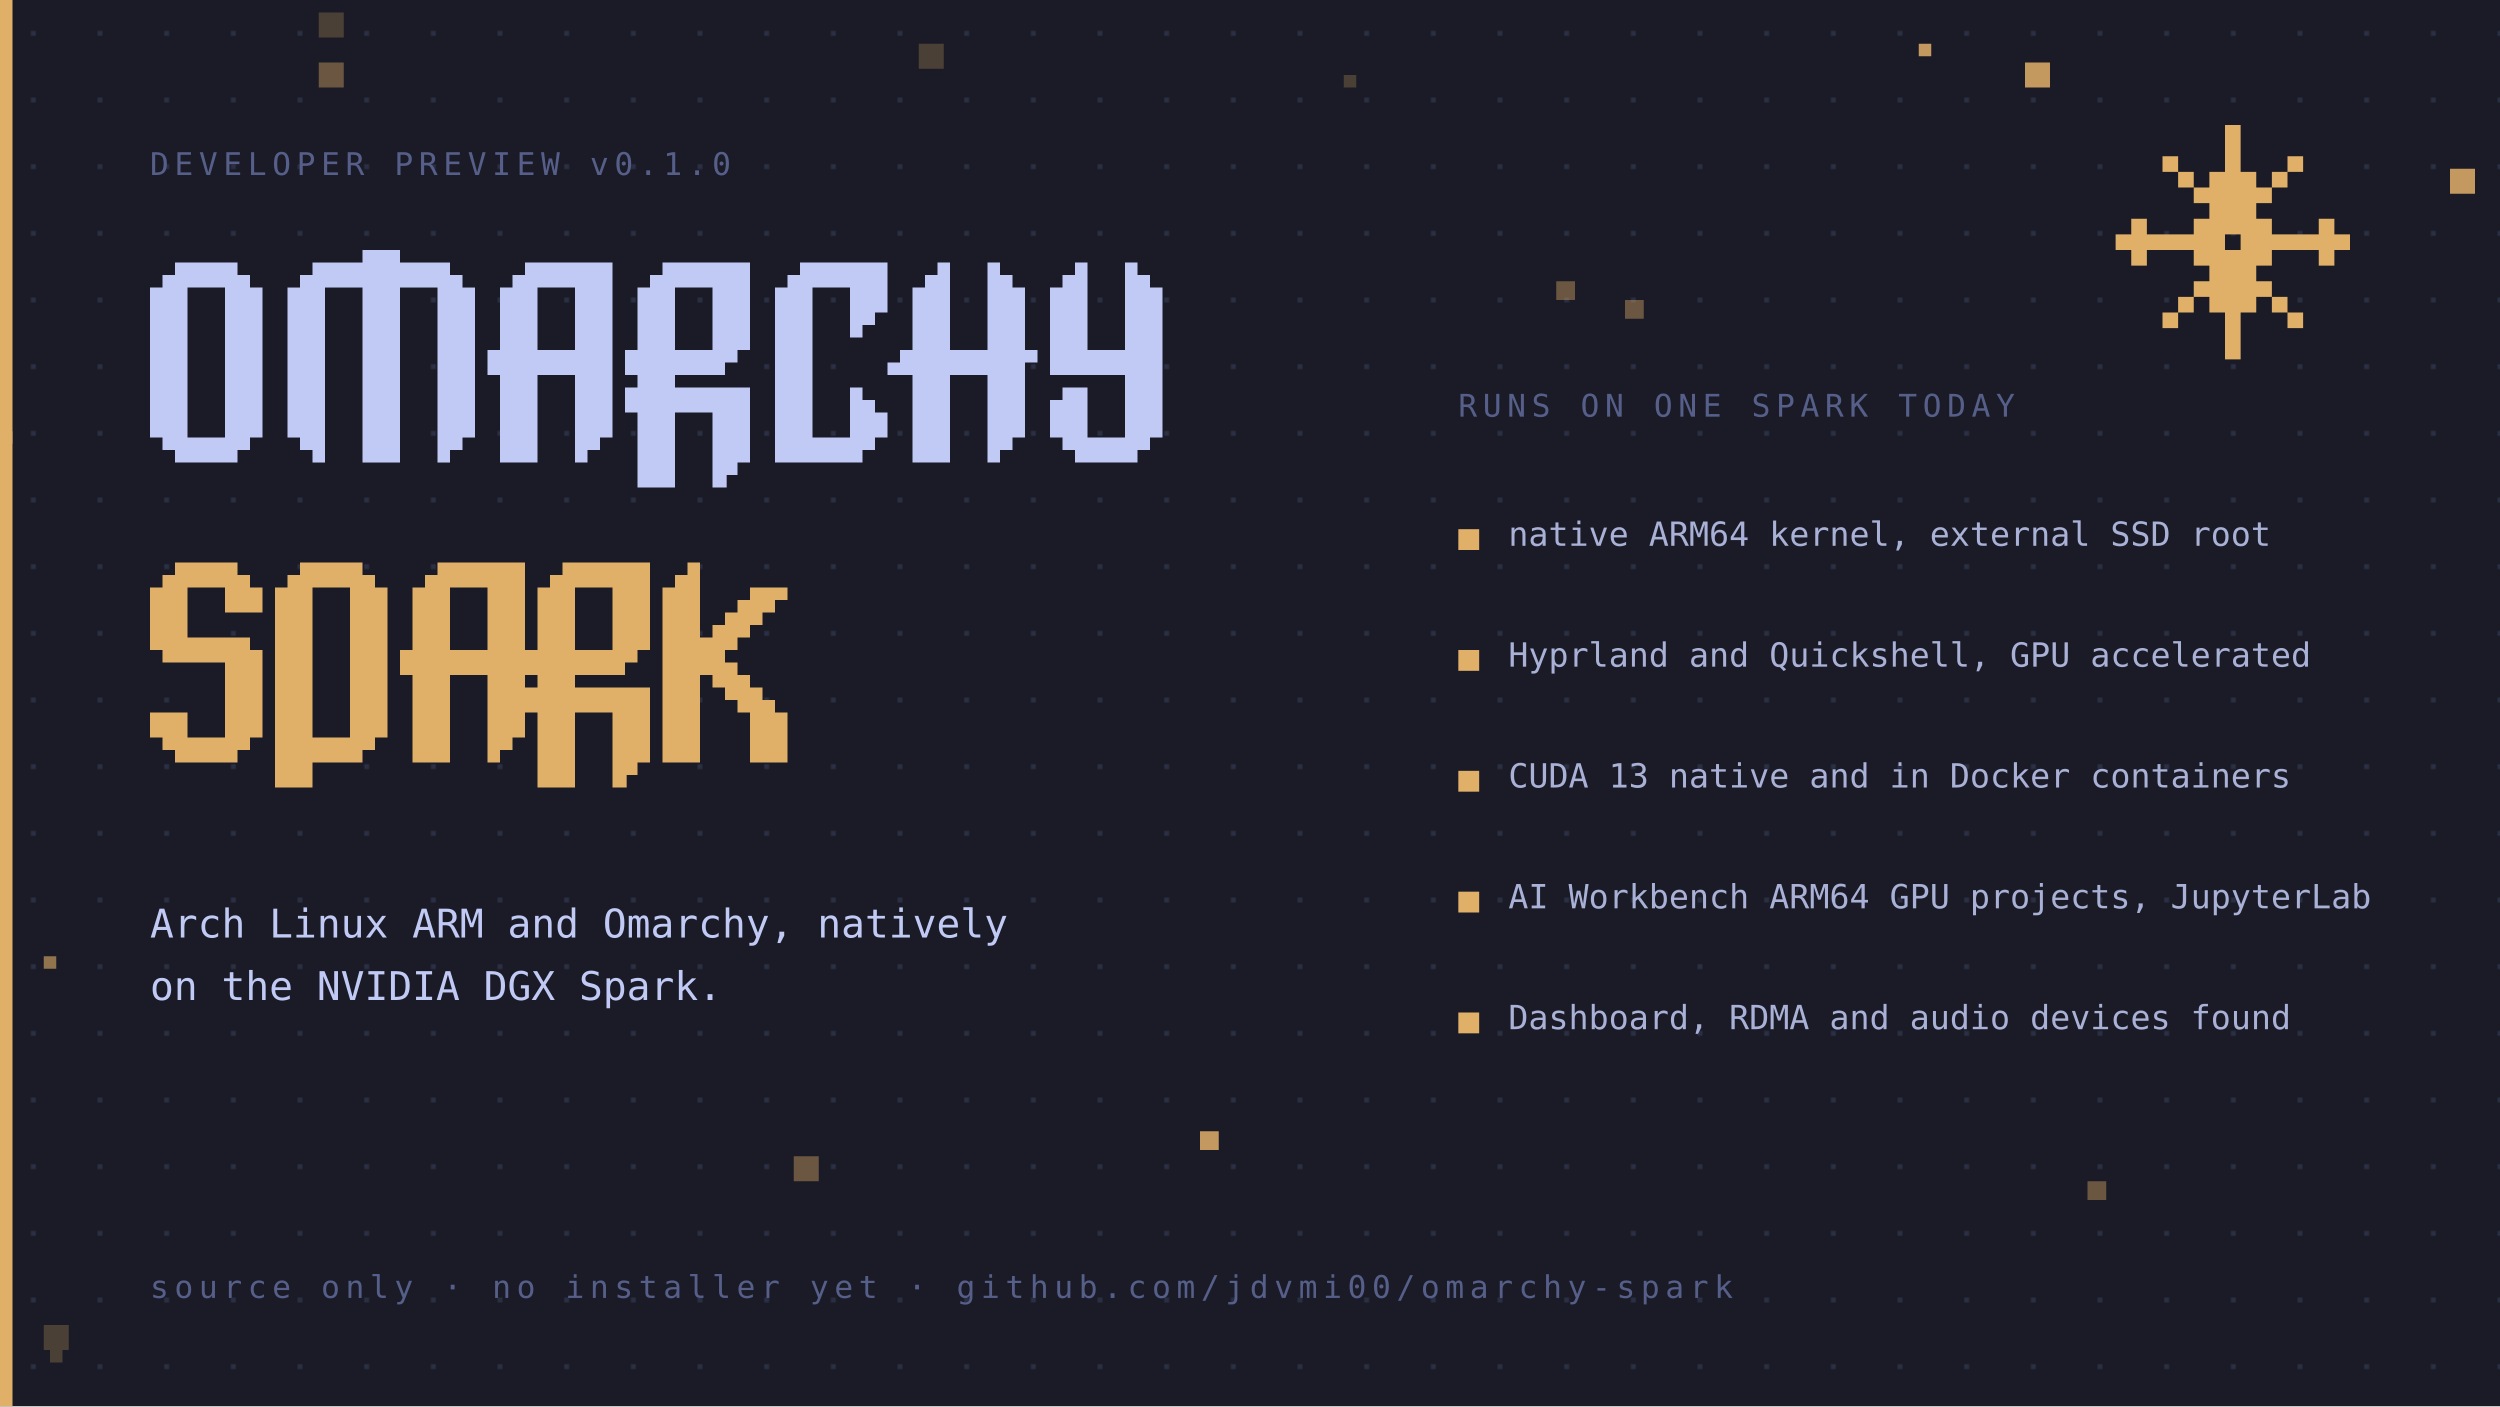
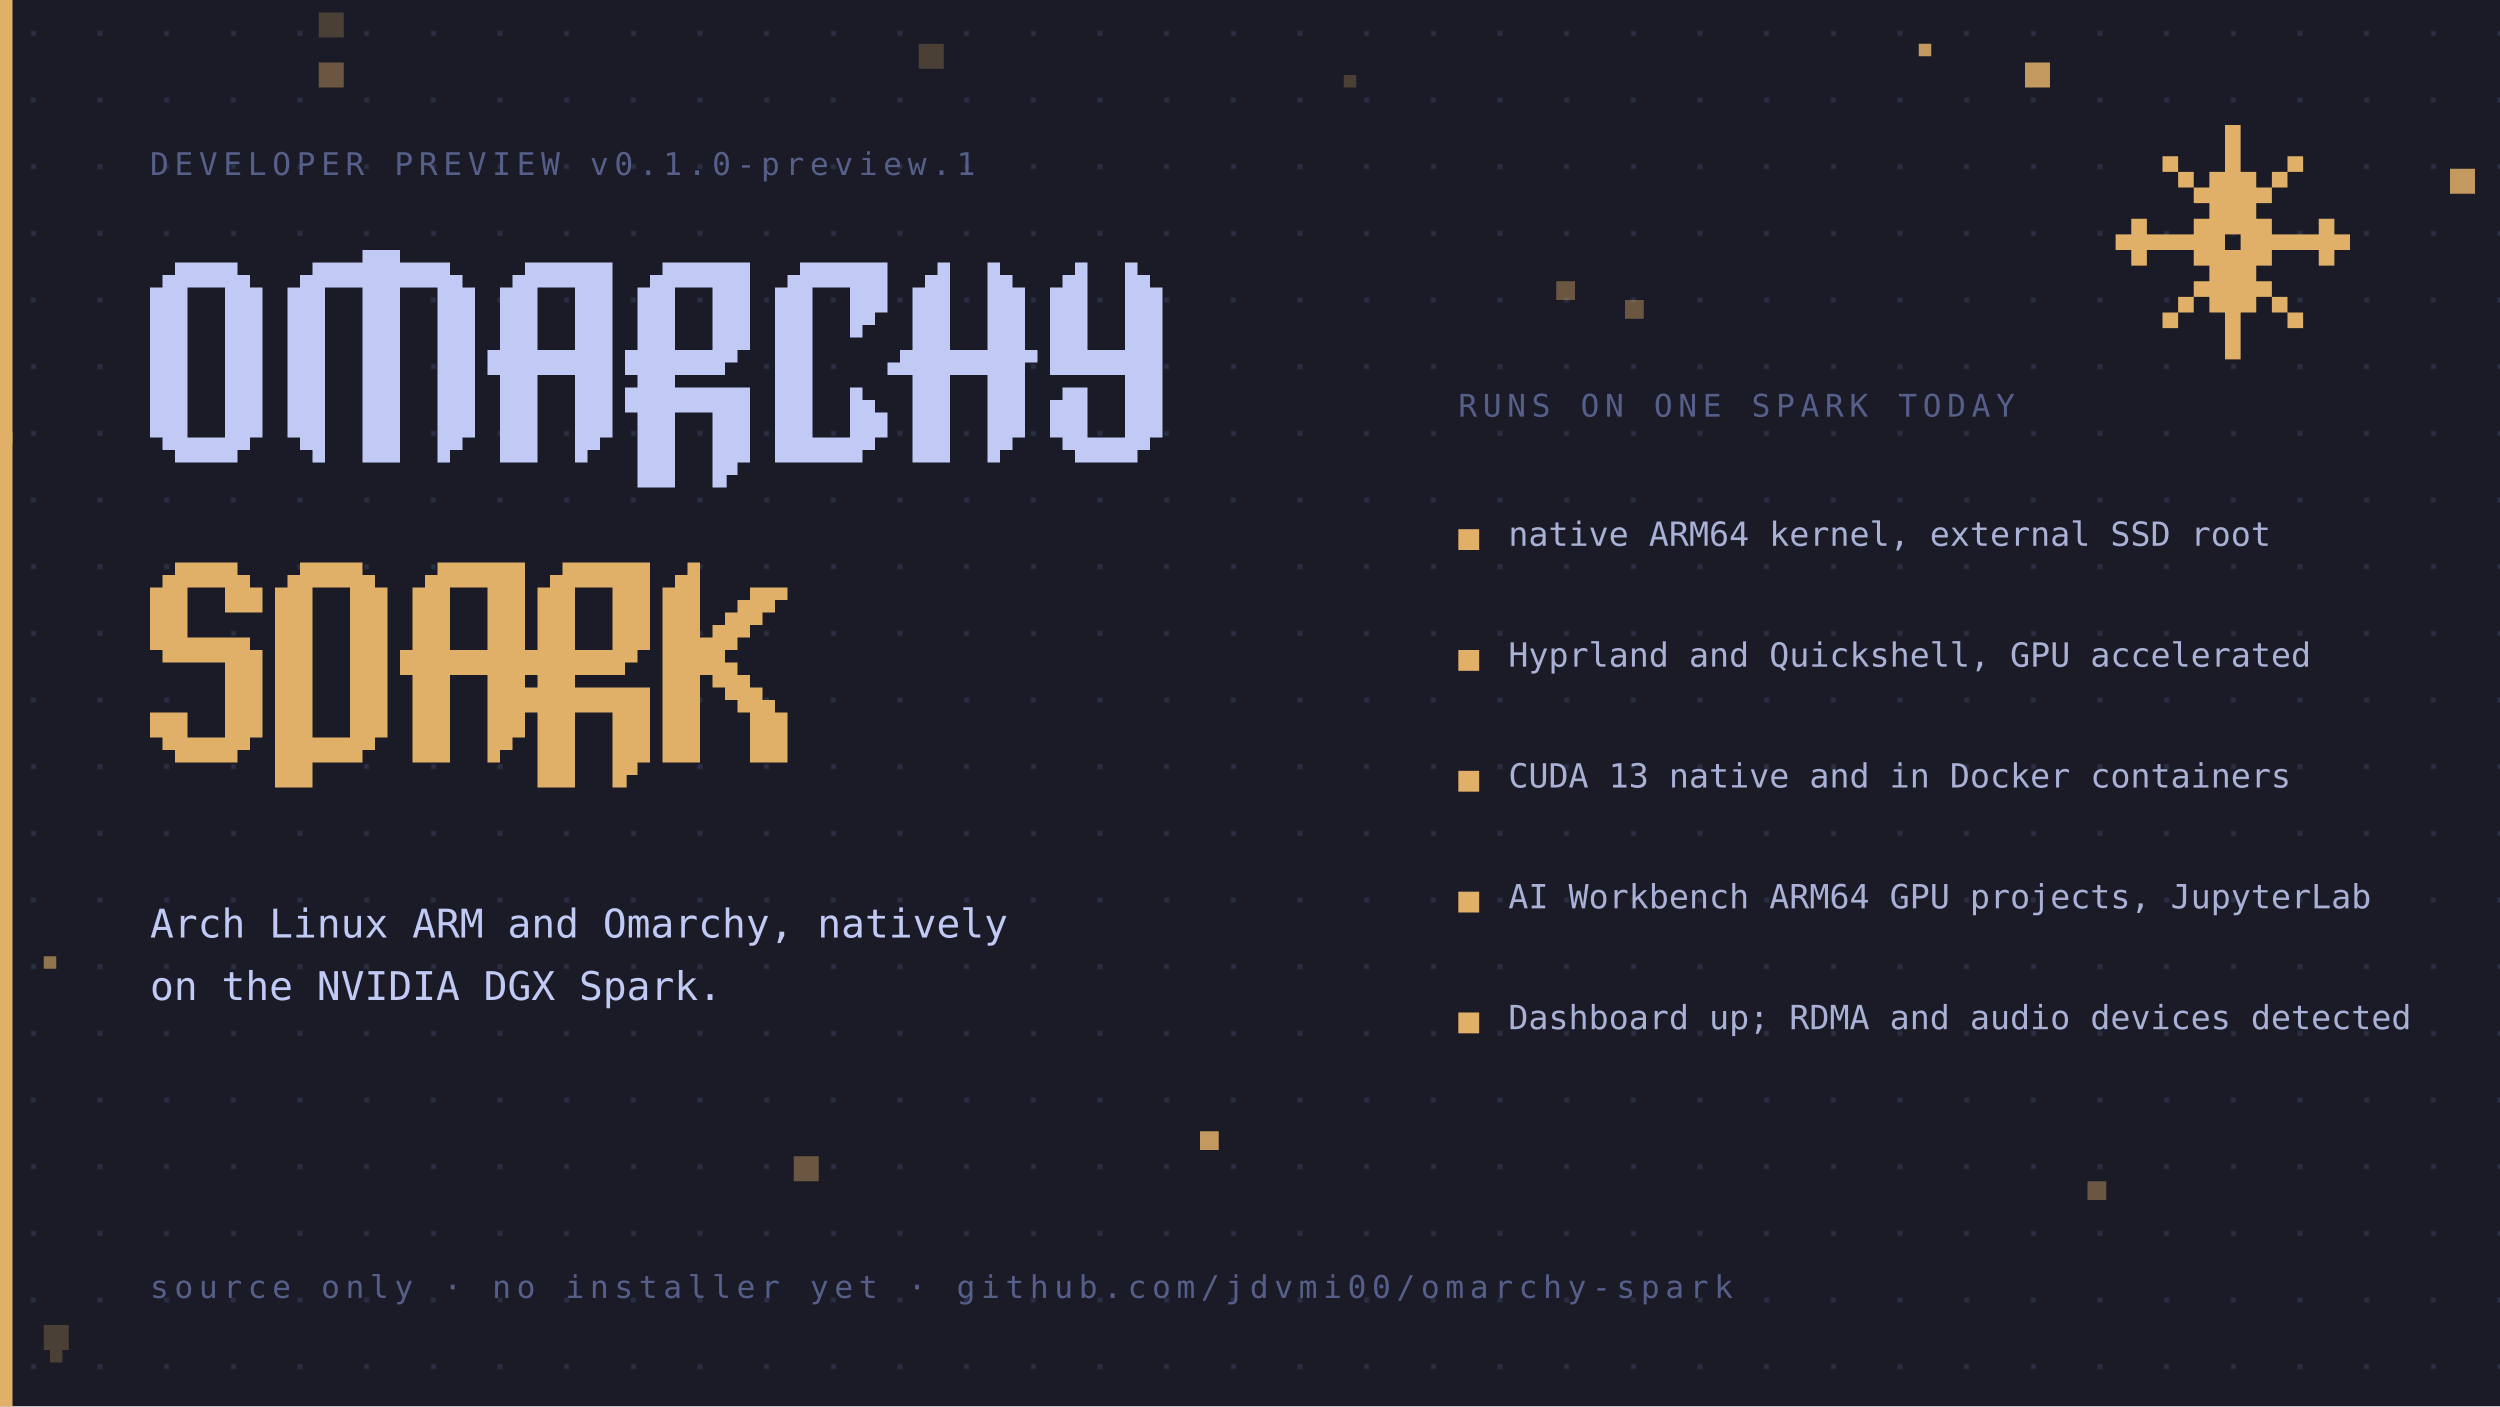
<svg xmlns="http://www.w3.org/2000/svg" width="1200" height="675" viewBox="0 0 1200 675">
  <rect width="1200" height="675" fill="#1a1b26" />
  <defs>
    <pattern id="dots" width="32" height="32" patternUnits="userSpaceOnUse">
      <rect x="14.8" y="14.8" width="2.4" height="2.4" fill="#292e42" />
    </pattern>
  </defs>
  <rect width="1200" height="675" fill="url(#dots)" />
  <rect x="0" y="0" width="6" height="675" fill="#e0af68" />
-   <text x="72" y="84" font-family="'JetBrainsMono Nerd Font','JetBrains Mono',ui-monospace,monospace" font-size="15" font-weight="500" fill="#565f89" text-anchor="start" letter-spacing="0.18em">DEVELOPER PREVIEW  v0.1.0</text>
+   <text x="72" y="84" font-family="'JetBrainsMono Nerd Font','JetBrains Mono',ui-monospace,monospace" font-size="15" font-weight="500" fill="#565f89" text-anchor="start" letter-spacing="0.18em">DEVELOPER PREVIEW  v0.1.0-preview.1</text>
  <g transform="translate(72 120) scale(0.4)" fill="#c0caf5">
    <path clip-rule="evenodd" fill-rule="evenodd" d="m105 30.002h15v14.997h15v180.001h-15v15h-15v15.002h-75v-15.002h-15v-15h-15v-180.001h15v-14.997h15v-15.002h75zm-60 194.998h45v-179.998h-45z" />
    <path clip-rule="evenodd" fill-rule="evenodd" d="m300 15h60v15h15v14.999h15v180.001h-15v15h-15v15h-15l-.004-209.998h-44.994v-.002h-.002v210.002h-45v-210h-44.998v179.997h-.002v30.003h-15v-15.002h-15v-15h-14.998v-180.001h14.998v-14.999h15v-15h60v-15h45z" />
    <path clip-rule="evenodd" fill-rule="evenodd" d="m555 225h-15v15h-15v15h-15v-105.001l-44.998.001v105.002h-45.002v-105.002h-15v-30.001h15v-75h15.002v-14.997h15v-15.002h105zm-89.998-105.001h44.998v-74.997h-44.998z" />
    <path clip-rule="evenodd" fill-rule="evenodd" d="m720 120h-15v15h-14.998v14.999l-60.002.001v15.002l90-.002v.002h.002l-.002 89.998h-15v15h-13v15h-17v-89.998h-45v90l-45-.002v-89.998h-14.998v-30h14.998v-15.002h-14.998v-30.001h14.998v-75h15v-14.997h15v-15.002h105.002zm-90-.001h45v-74.997h-45z" />
    <path clip-rule="evenodd" fill-rule="evenodd" d="m885 75h-15v15h-15v15h-15v-59.998h-45v179.998h45v-59.998h15v14.997h15v15.001h15v30h-15v15h-15v15.002l-105-.002v-210.001h14.998v-14.997h15.002v-15.002h105z" />
    <path clip-rule="evenodd" fill-rule="evenodd" d="m960 119.999h45v-104.999h15v15h15v14.999h15v75.001h15v15h-15v90h-15v15h-15v15h-15v-105h-45v105.002l-45-.002v-105h-30v-15h15v-15.001h15v-75h15v-14.997h15v-15.002h15z" />
    <path clip-rule="evenodd" fill-rule="evenodd" d="m1125 119.999h45v-104.999h15v15h15v15h15v180h-15v15h-15v15.002l-75-.002v-15h-15v-15h-15v-45.001h15v-14.997-.002h30v60h45v-75h-90v-105.001h15v-14.997h15v-15.002h15z" />
  </g>
  <g transform="translate(72 264.0) scale(0.4)" fill="#e0af68">
    <path d="M30 15h75v15h-75zM15 30h105v15h-105zM0 45h45v15h-45zM90 45h45v15h-45zM0 60h45v15h-45zM90 60h45v15h-45zM0 75h45v15h-45zM0 90h45v15h-45zM0 105h120v15h-120zM15 120h120v15h-120zM90 135h45v15h-45zM90 150h45v15h-45zM90 165h45v15h-45zM90 180h45v15h-45zM0 195h45v15h-45zM90 195h45v15h-45zM0 210h45v15h-45zM90 210h45v15h-45zM15 225h105v15h-105zM30 240h75v15h-75z" />
    <path d="M180 15h75v15h-75zM165 30h105v15h-105zM150 45h45v15h-45zM240 45h45v15h-45zM150 60h45v15h-45zM240 60h45v15h-45zM150 75h45v15h-45zM240 75h45v15h-45zM150 90h45v15h-45zM240 90h45v15h-45zM150 105h45v15h-45zM240 105h45v15h-45zM150 120h45v15h-45zM240 120h45v15h-45zM150 135h45v15h-45zM240 135h45v15h-45zM150 150h45v15h-45zM240 150h45v15h-45zM150 165h45v15h-45zM240 165h45v15h-45zM150 180h45v15h-45zM240 180h45v15h-45zM150 195h45v15h-45zM240 195h45v15h-45zM150 210h45v15h-45zM240 210h45v15h-45zM150 225h120v15h-120zM150 240h105v15h-105zM150 255h45v15h-45zM150 270h45v15h-45z" />
    <path transform="translate(-105 0)" clip-rule="evenodd" fill-rule="evenodd" d="m555 225h-15v15h-15v15h-15v-105.001l-44.998.001v105.002h-45.002v-105.002h-15v-30.001h15v-75h15.002v-14.997h15v-15.002h105zm-89.998-105.001h44.998v-74.997h-44.998z" />
    <path transform="translate(-120 0)" clip-rule="evenodd" fill-rule="evenodd" d="m720 120h-15v15h-14.998v14.999l-60.002.001v15.002l90-.002v.002h.002l-.002 89.998h-15v15h-13v15h-17v-89.998h-45v90l-45-.002v-89.998h-14.998v-30h14.998v-15.002h-14.998v-30.001h14.998v-75h15v-14.997h15v-15.002h105.002zm-90-.001h45v-74.997h-45z" />
    <path d="M645 15h15v15h-15zM630 30h30v15h-30zM615 45h45v15h-45zM720 45h45v15h-45zM615 60h45v15h-45zM705 60h45v15h-45zM615 75h45v15h-45zM690 75h45v15h-45zM615 90h45v15h-45zM675 90h45v15h-45zM615 105h90v15h-90zM615 120h75v15h-75zM615 135h90v15h-90zM615 150h45v15h-45zM675 150h45v15h-45zM615 165h45v15h-45zM690 165h45v15h-45zM615 180h45v15h-45zM705 180h45v15h-45zM615 195h45v15h-45zM720 195h45v15h-45zM615 210h45v15h-45zM720 210h45v15h-45zM615 225h45v15h-45zM720 225h45v15h-45zM615 240h45v15h-45zM720 240h45v15h-45z" />
  </g>
  <text x="72" y="450" font-family="'JetBrainsMono Nerd Font','JetBrains Mono',ui-monospace,monospace" font-size="19" font-weight="500" fill="#c0caf5" text-anchor="start" letter-spacing="0em">Arch Linux ARM and Omarchy, natively</text>
  <text x="72" y="480" font-family="'JetBrainsMono Nerd Font','JetBrains Mono',ui-monospace,monospace" font-size="19" font-weight="500" fill="#c0caf5" text-anchor="start" letter-spacing="0em">on the NVIDIA DGX Spark.</text>
  <text x="700" y="200" font-family="'JetBrainsMono Nerd Font','JetBrains Mono',ui-monospace,monospace" font-size="15" font-weight="500" fill="#565f89" text-anchor="start" letter-spacing="0.18em">RUNS ON ONE SPARK TODAY</text>
  <rect x="700" y="254" width="10" height="10" fill="#e0af68" />
  <text x="724" y="262" font-family="'JetBrainsMono Nerd Font','JetBrains Mono',ui-monospace,monospace" font-size="16" font-weight="500" fill="#a9b1d6" text-anchor="start" letter-spacing="0em">native ARM64 kernel, external SSD root</text>
  <rect x="700" y="312" width="10" height="10" fill="#e0af68" />
  <text x="724" y="320" font-family="'JetBrainsMono Nerd Font','JetBrains Mono',ui-monospace,monospace" font-size="16" font-weight="500" fill="#a9b1d6" text-anchor="start" letter-spacing="0em">Hyprland and Quickshell, GPU accelerated</text>
  <rect x="700" y="370" width="10" height="10" fill="#e0af68" />
  <text x="724" y="378" font-family="'JetBrainsMono Nerd Font','JetBrains Mono',ui-monospace,monospace" font-size="16" font-weight="500" fill="#a9b1d6" text-anchor="start" letter-spacing="0em">CUDA 13 native and in Docker containers</text>
  <rect x="700" y="428" width="10" height="10" fill="#e0af68" />
  <text x="724" y="436" font-family="'JetBrainsMono Nerd Font','JetBrains Mono',ui-monospace,monospace" font-size="16" font-weight="500" fill="#a9b1d6" text-anchor="start" letter-spacing="0em">AI Workbench ARM64 GPU projects, JupyterLab</text>
  <rect x="700" y="486" width="10" height="10" fill="#e0af68" />
-   <text x="724" y="494" font-family="'JetBrainsMono Nerd Font','JetBrains Mono',ui-monospace,monospace" font-size="16" font-weight="500" fill="#a9b1d6" text-anchor="start" letter-spacing="0em">Dashboard, RDMA and audio devices found</text>
+   <text x="724" y="494" font-family="'JetBrainsMono Nerd Font','JetBrains Mono',ui-monospace,monospace" font-size="16" font-weight="500" fill="#a9b1d6" text-anchor="start" letter-spacing="0em">Dashboard up; RDMA and audio devices detected</text>
  <g transform="translate(1015.5 60) scale(0.5)" fill="#e0af68">
    <path d="M105 0h15v15h-15zM105 15h15v15h-15zM45 30h15v15h-15zM105 30h15v15h-15zM165 30h15v15h-15zM60 45h15v15h-15zM90 45h45v15h-45zM150 45h15v15h-15zM75 60h75v15h-75zM90 75h45v15h-45zM15 90h15v15h-15zM75 90h75v15h-75zM195 90h15v15h-15zM0 105h105v15h-105zM120 105h105v15h-105zM15 120h15v15h-15zM75 120h75v15h-75zM195 120h15v15h-15zM90 135h45v15h-45zM75 150h75v15h-75zM60 165h15v15h-15zM90 165h45v15h-45zM150 165h15v15h-15zM45 180h15v15h-15zM105 180h15v15h-15zM165 180h15v15h-15zM105 195h15v15h-15zM105 210h15v15h-15z" />
  </g>
  <rect x="972" y="30" width="12" height="12" fill="#e0af68" opacity="0.85" />
  <rect x="1002" y="567" width="9" height="9" fill="#e0af68" opacity="0.4" />
  <rect x="21" y="636" width="12" height="12" fill="#e0af68" opacity="0.25" />
  <rect x="921" y="21" width="6" height="6" fill="#e0af68" opacity="0.85" />
  <rect x="441" y="21" width="12" height="12" fill="#e0af68" opacity="0.25" />
  <rect x="1176" y="81" width="12" height="12" fill="#e0af68" opacity="0.85" />
  <rect x="24" y="648" width="6" height="6" fill="#e0af68" opacity="0.25" />
  <rect x="576" y="543" width="9" height="9" fill="#e0af68" opacity="0.85" />
  <rect x="153" y="6" width="12" height="12" fill="#e0af68" opacity="0.25" />
  <rect x="747" y="135" width="9" height="9" fill="#e0af68" opacity="0.4" />
  <rect x="780" y="144" width="9" height="9" fill="#e0af68" opacity="0.4" />
  <rect x="0" y="207" width="6" height="6" fill="#e0af68" opacity="0.6" />
  <rect x="153" y="30" width="12" height="12" fill="#e0af68" opacity="0.4" />
  <rect x="21" y="459" width="6" height="6" fill="#e0af68" opacity="0.6" />
  <rect x="381" y="555" width="12" height="12" fill="#e0af68" opacity="0.4" />
  <rect x="645" y="36" width="6" height="6" fill="#e0af68" opacity="0.25" />
  <text x="72" y="623" font-family="'JetBrainsMono Nerd Font','JetBrains Mono',ui-monospace,monospace" font-size="15" font-weight="500" fill="#565f89" text-anchor="start" letter-spacing="0.18em">source only  ·  no installer yet  ·  github.com/jdvmi00/omarchy-spark</text>
</svg>
